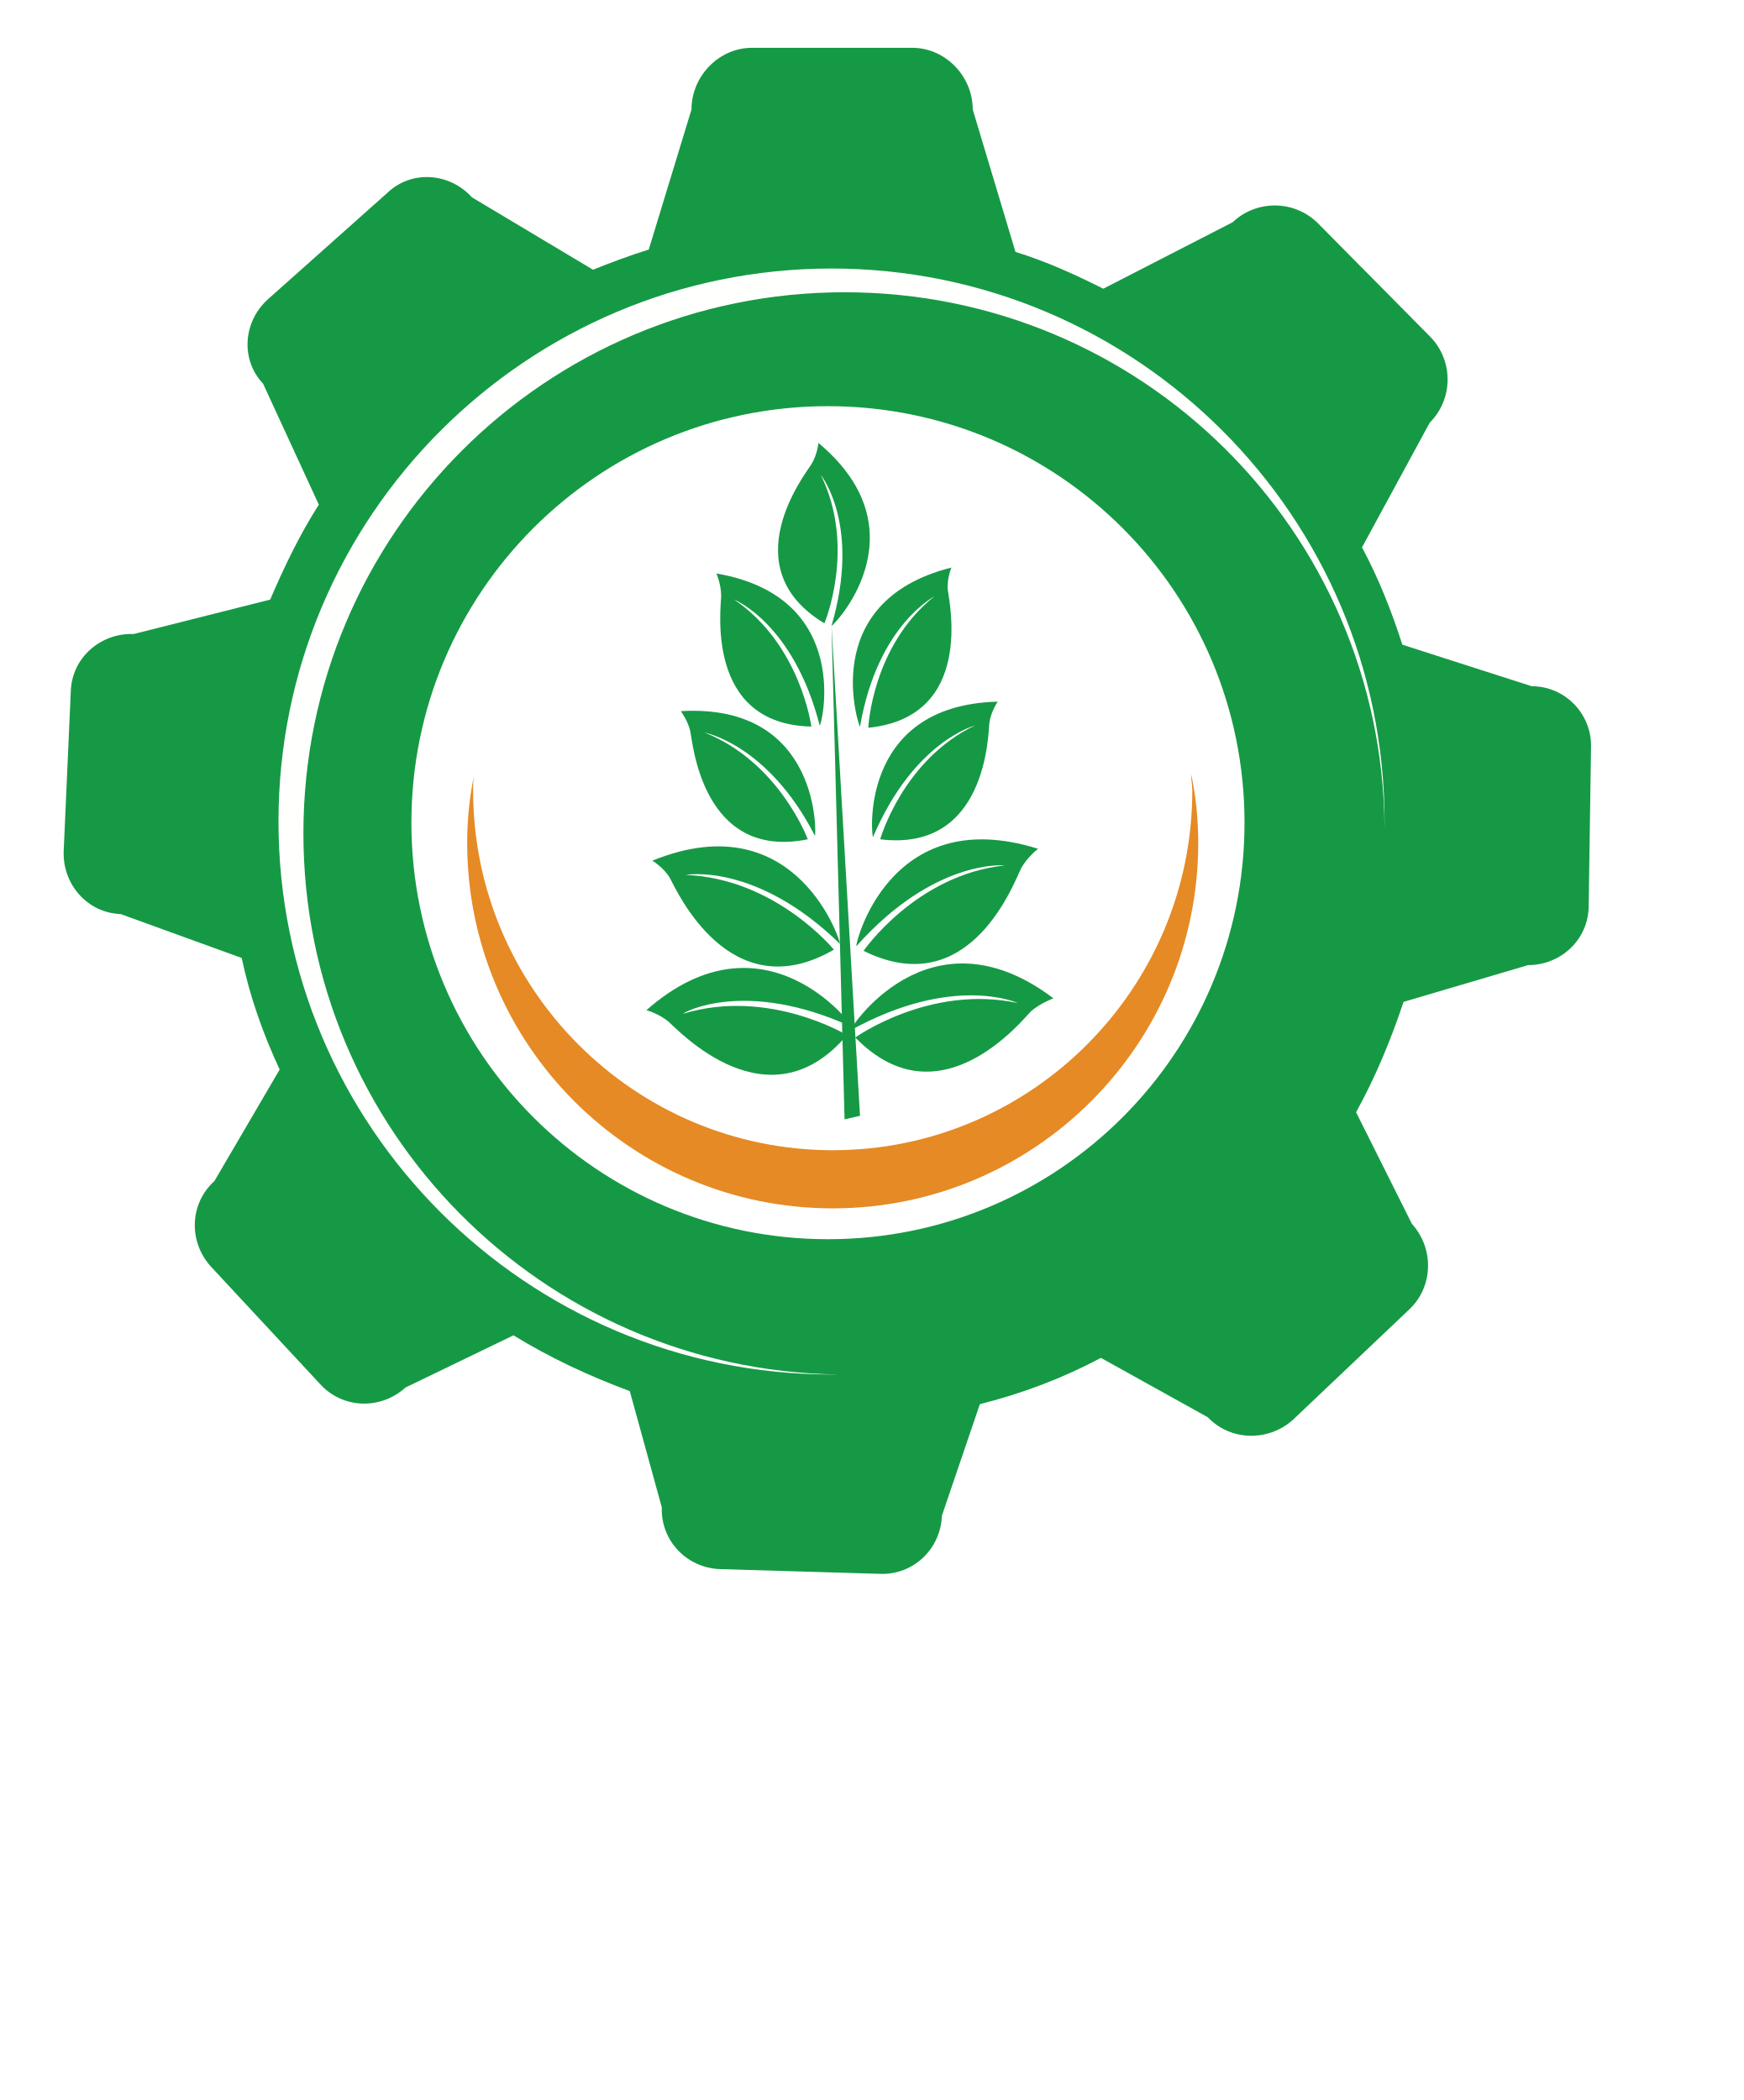
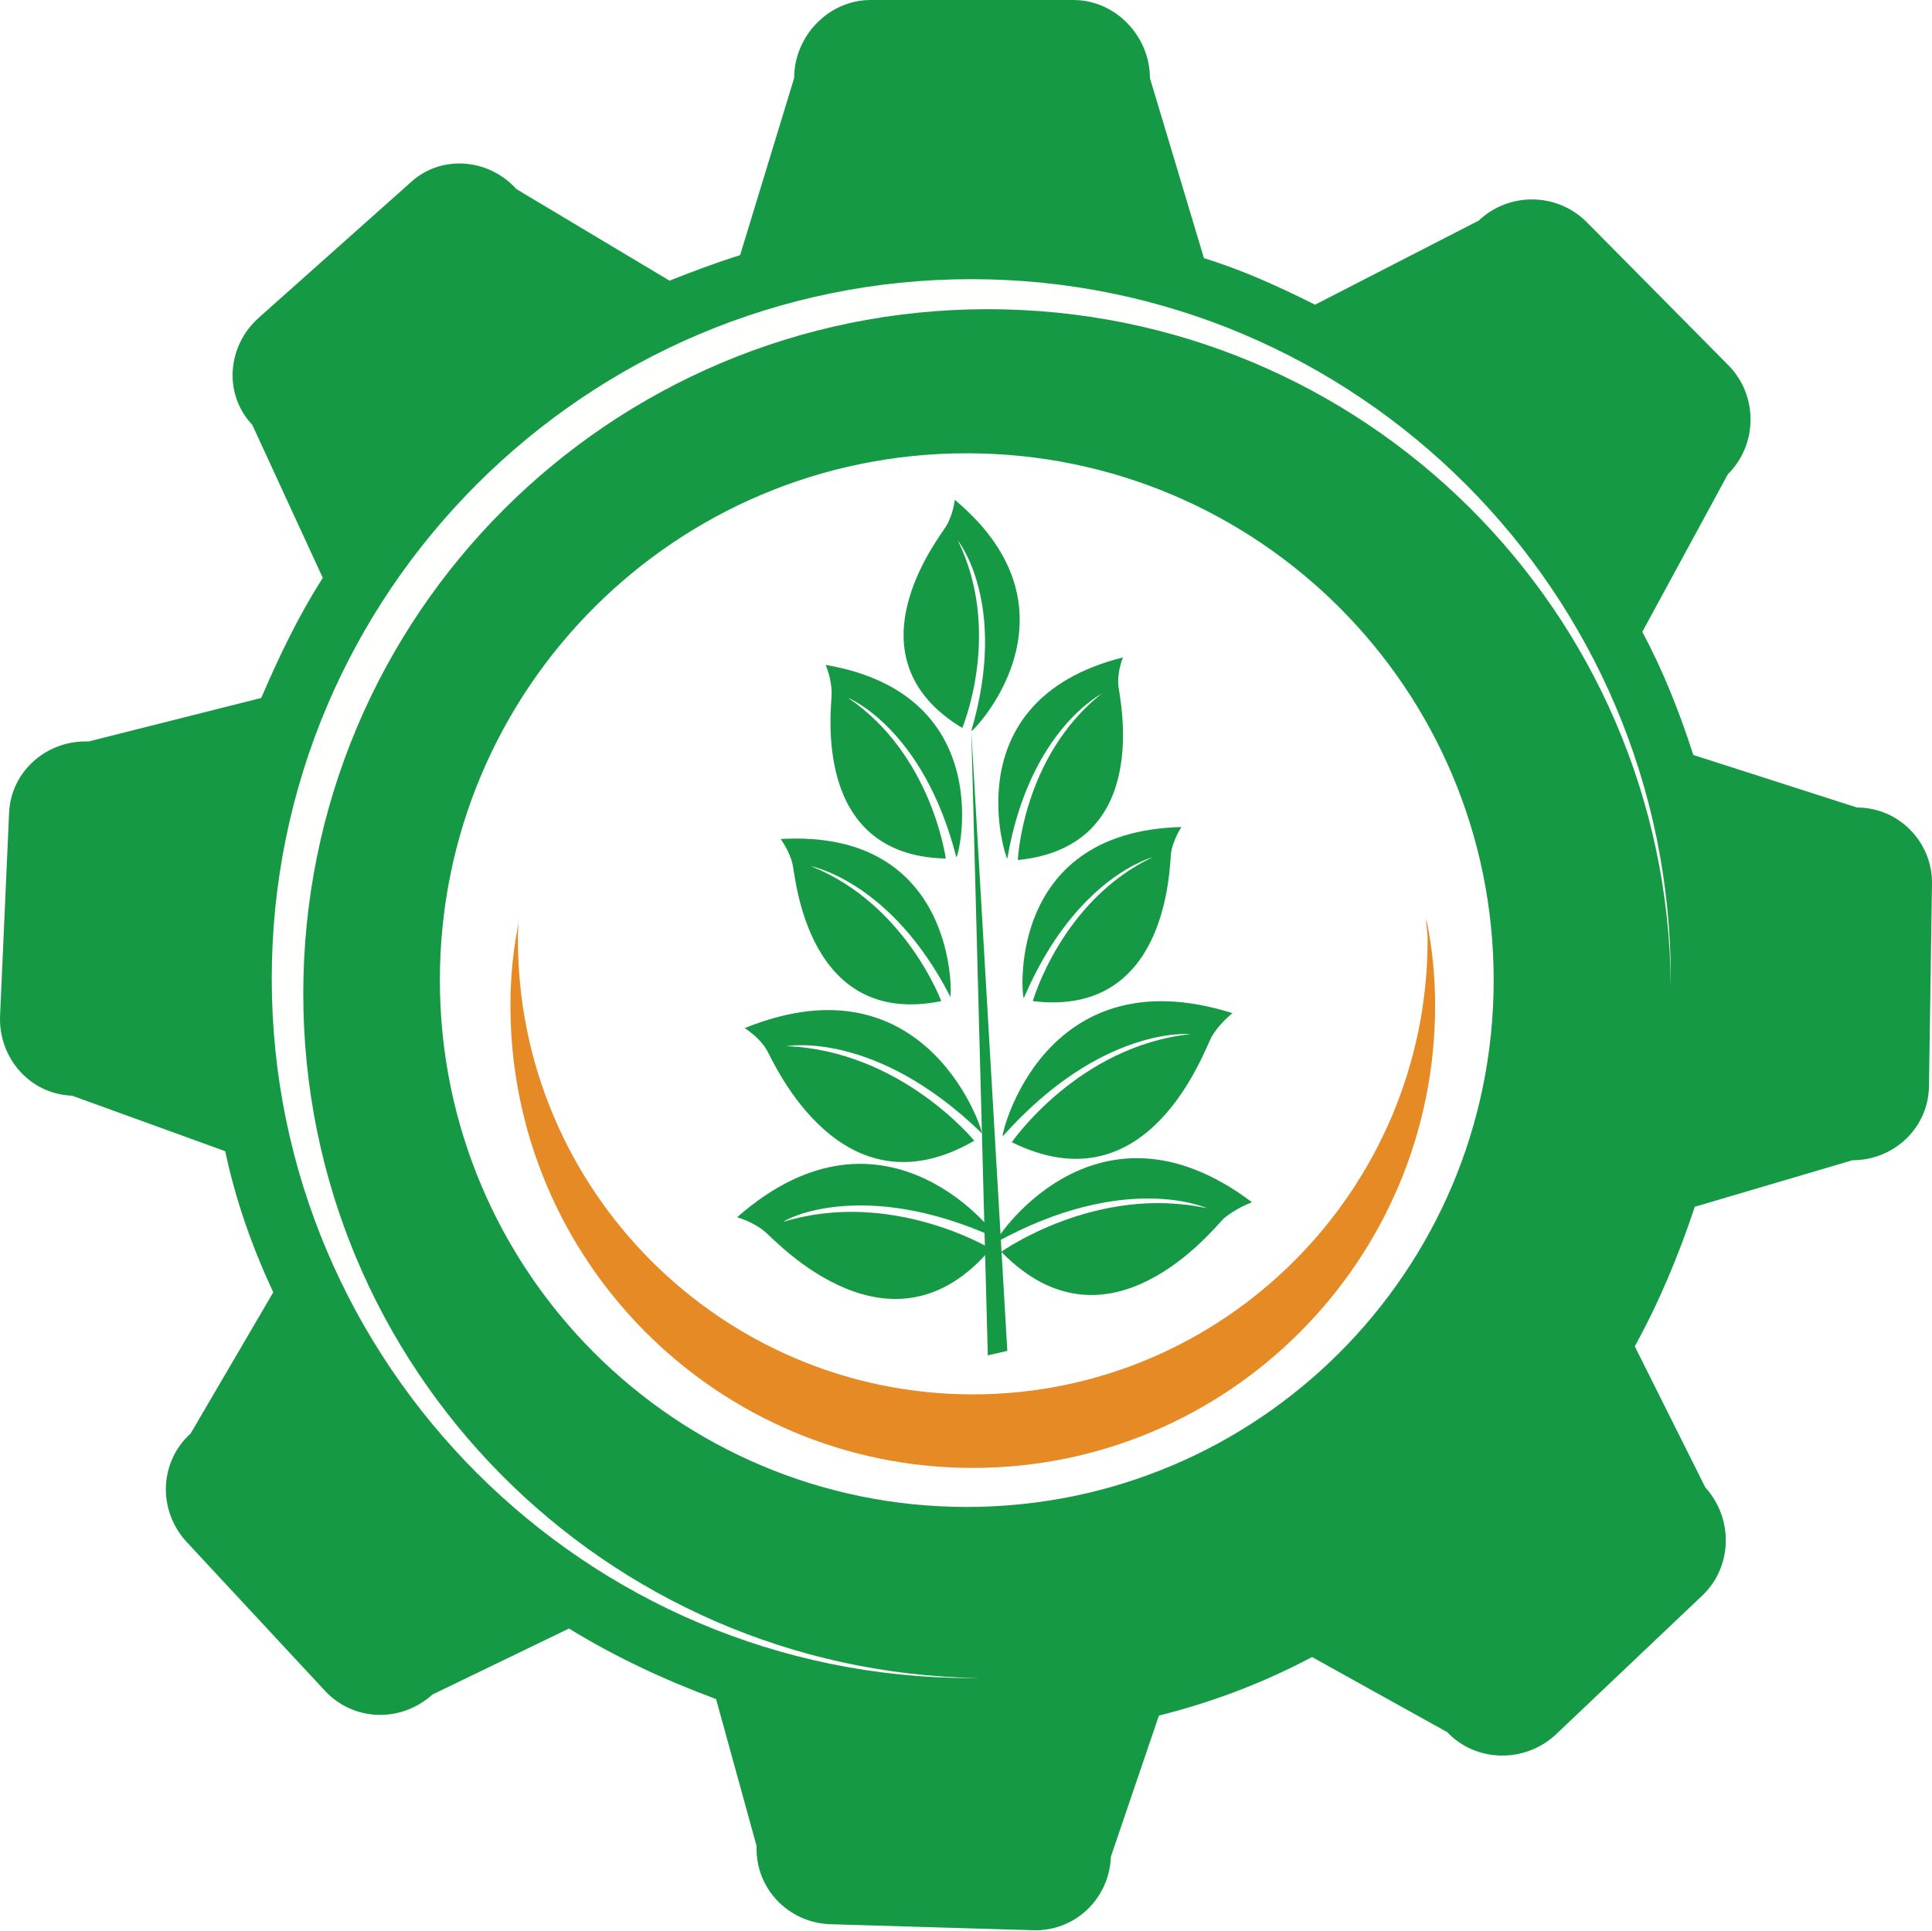
- <svg xmlns="http://www.w3.org/2000/svg" version="1.1" preserveAspectRatio="xMidYMid meet" viewBox="540 257 137 165" id="svg46">
+ <svg xmlns="http://www.w3.org/2000/svg" version="1.1" preserveAspectRatio="xMidYMid meet" viewBox="540 257 120 119.907" id="svg46" width="120" height="119.907">
  <defs id="defs50" />
-   <g data-item-type="image" data-item="Image" data-logo-item="" id="logo__item--logo_0" class="logo__item">
-     <g class="logo__item__inner" transform="translate(534.3741 250.5) scale(0.9323761 0.9323761) rotate(0 0 0)" id="g43">
+   <g data-item-type="image" data-item="Image" data-logo-item="" id="logo__item--logo_0" class="logo__item" transform="translate(-4.999996,-3.756137)">
+     <g class="logo__item__inner" transform="matrix(0.9323761,0,0,0.9323761,534.3741,250.5)" id="g43">
      <g id="g41">
        <g id="g11">
          <circle fill="none" cx="75.8" cy="76.3" r="35.1" data-part-id="logo__item--logo_0__0" id="circle7" />
-           <path fill="#169945" d="M135.1,64.8l-10.9-3.5c-0.9-2.8-2-5.6-3.4-8.2l5.7-10.5c2-2,2-5.2,0.1-7.2l-9.5-9.6c-2-2-5.2-2-7.2-0.1    L99,31.3c-2.4-1.2-4.8-2.3-7.4-3.1L88,16.2c0-2.8-2.3-5.2-5.1-5.2H69.4c-2.8,0-5.1,2.4-5.1,5.2l-3.6,11.8    c-1.6,0.5-3.2,1.1-4.7,1.7l-10.2-6.1c-1.9-2.1-5.1-2.3-7.1-0.4l-10.1,9c-2.1,1.9-2.3,5.1-0.4,7.1l4.7,10.2c-1.6,2.5-2.9,5.2-4.1,8    l-11.5,2.9c-2.8-0.1-5.2,2-5.3,4.8l-0.6,13.5c-0.1,2.8,2,5.2,4.8,5.3l10.2,3.7c0.7,3.3,1.8,6.4,3.2,9.4l-5.5,9.4    c-2.1,1.9-2.2,5.1-0.3,7.2l9.2,9.9c1.9,2.1,5.1,2.2,7.2,0.3l9.1-4.4c3.1,1.9,6.3,3.4,9.8,4.7l2.7,9.8c-0.1,2.8,2.1,5.1,4.9,5.2    l13.5,0.4c2.8,0.1,5.1-2.1,5.2-4.9l3.2-9.4c3.6-0.9,7-2.2,10.2-3.9l9,5c1.9,2,5.1,2.1,7.2,0.2l9.8-9.3c2-1.9,2.1-5.1,0.2-7.2    l-4.7-9.4c1.6-2.9,2.9-6,4-9.3l10.5-3.1c2.8,0,5.1-2.2,5.1-5l0.2-13.5C140.1,67.1,137.9,64.8,135.1,64.8z M75.8,111.4    c-19.4,0-35.1-15.7-35.1-35.1c0-19.4,15.7-35.1,35.1-35.1c19.4,0,35.1,15.7,35.1,35.1C110.9,95.7,95.2,111.4,75.8,111.4z" data-part-id="logo__item--logo_0__1" id="path9" />
+           <path fill="#169945" d="m 135.1,64.8 -10.9,-3.5 c -0.9,-2.8 -2,-5.6 -3.4,-8.2 l 5.7,-10.5 c 2,-2 2,-5.2 0.1,-7.2 l -9.5,-9.6 c -2,-2 -5.2,-2 -7.2,-0.1 L 99,31.3 C 96.6,30.1 94.2,29 91.6,28.2 L 88,16.2 C 88,13.4 85.7,11 82.9,11 H 69.4 c -2.8,0 -5.1,2.4 -5.1,5.2 L 60.7,28 c -1.6,0.5 -3.2,1.1 -4.7,1.7 L 45.8,23.6 c -1.9,-2.1 -5.1,-2.3 -7.1,-0.4 l -10.1,9 c -2.1,1.9 -2.3,5.1 -0.4,7.1 l 4.7,10.2 c -1.6,2.5 -2.9,5.2 -4.1,8 l -11.5,2.9 c -2.8,-0.1 -5.2,2 -5.3,4.8 l -0.6,13.5 c -0.1,2.8 2,5.2 4.8,5.3 l 10.2,3.7 c 0.7,3.3 1.8,6.4 3.2,9.4 l -5.5,9.4 c -2.1,1.9 -2.2,5.1 -0.3,7.2 l 9.2,9.9 c 1.9,2.1 5.1,2.2 7.2,0.3 l 9.1,-4.4 c 3.1,1.9 6.3,3.4 9.8,4.7 l 2.7,9.8 c -0.1,2.8 2.1,5.1 4.9,5.2 l 13.5,0.4 c 2.8,0.1 5.1,-2.1 5.2,-4.9 l 3.2,-9.4 c 3.6,-0.9 7,-2.2 10.2,-3.9 l 9,5 c 1.9,2 5.1,2.1 7.2,0.2 l 9.8,-9.3 c 2,-1.9 2.1,-5.1 0.2,-7.2 l -4.7,-9.4 c 1.6,-2.9 2.9,-6 4,-9.3 l 10.5,-3.1 c 2.8,0 5.1,-2.2 5.1,-5 l 0.2,-13.5 c 0,-2.7 -2.2,-5 -5,-5 z m -59.3,46.6 c -19.4,0 -35.1,-15.7 -35.1,-35.1 0,-19.4 15.7,-35.1 35.1,-35.1 19.4,0 35.1,15.7 35.1,35.1 0,19.4 -15.7,35.1 -35.1,35.1 z" data-part-id="logo__item--logo_0__1" id="path9" />
        </g>
-         <polygon fill="#169945" points="76.1,59.7 77.2,101.3 78.5,101" data-part-id="logo__item--logo_0__2" id="polygon13" />
+         <polygon fill="#169945" points="78.5,101 76.1,59.7 77.2,101.3 " data-part-id="logo__item--logo_0__2" id="polygon13" />
        <g id="g17">
-           <path fill="#E58A24" d="M106.4,72.2c0,0.5,0.1,0.9,0.1,1.4c0,16.7-13.6,30.3-30.3,30.3c-16.7,0-30.3-13.6-30.3-30.3    c0-0.5,0-0.9,0.1-1.4c-0.4,1.9-0.6,3.8-0.6,5.8c0,17,13.8,30.8,30.8,30.8c17,0,30.8-13.8,30.8-30.8C107,76,106.8,74,106.4,72.2z" data-part-id="logo__item--logo_0__3" id="path15" />
+           <path fill="#e58a24" d="m 106.4,72.2 c 0,0.5 0.1,0.9 0.1,1.4 0,16.7 -13.6,30.3 -30.3,30.3 -16.7,0 -30.3,-13.6 -30.3,-30.3 0,-0.5 0,-0.9 0.1,-1.4 -0.4,1.9 -0.6,3.8 -0.6,5.8 0,17 13.8,30.8 30.8,30.8 17,0 30.8,-13.8 30.8,-30.8 0,-2 -0.2,-4 -0.6,-5.8 z" data-part-id="logo__item--logo_0__3" id="path15" />
        </g>
-         <path fill="#169945" d="M75.1,68.1c0.1,0.3,3-10.8-8.7-12.8c0,0,0.4,0.9,0.4,1.9c0,0.9-1.4,10.8,7.6,11c0,0-0.9-6.9-6.5-10.7   C67.9,57.5,72.9,59.5,75.1,68.1z" data-part-id="logo__item--logo_0__4" id="path19" />
-         <path fill="#169945" d="M74.7,77.4c0.1,0.2,0.6-11.2-11.3-10.5c0,0,0.6,0.8,0.8,1.7c0.2,0.9,1,10.9,9.9,9.1c0,0-2.4-6.5-8.7-9   C65.3,68.7,70.7,69.6,74.7,77.4z" data-part-id="logo__item--logo_0__5" id="path21" />
-         <path fill="#169945" d="M76.8,86.5c0.2,0.2-3.5-12-15.8-7c0,0,1,0.6,1.5,1.5c0.5,0.9,5,11.1,13.8,6c0,0-4.9-6-12.5-6.3   C63.8,80.7,69.7,79.6,76.8,86.5z" data-part-id="logo__item--logo_0__6" id="path23" />
-         <path fill="#169945" d="M77.8,93.5c0.3,0.1-7.3-10.2-17.3-1.4c0,0,1.1,0.3,1.9,1c0.8,0.7,8.4,8.9,15,1.1c0,0-6.6-4-13.8-1.8   C63.6,92.3,68.8,89.4,77.8,93.5z" data-part-id="logo__item--logo_0__7" id="path25" />
-         <path fill="#169945" d="M78.5,68.2c0,0.3-3.8-10.5,7.7-13.4c0,0-0.4,1-0.3,1.9c0.1,0.9,2.3,10.7-6.7,11.6c0,0,0.3-6.9,5.6-11.1   C84.9,57.2,80,59.5,78.5,68.2z" data-part-id="logo__item--logo_0__8" id="path27" />
-         <path fill="#169945" d="M79.6,77.5c-0.1,0.3-1.4-11.1,10.5-11.4c0,0-0.6,0.9-0.7,1.8c-0.1,0.9-0.2,10.9-9.2,9.8c0,0,1.9-6.7,8-9.6   C88.3,68.1,83.1,69.3,79.6,77.5z" data-part-id="logo__item--logo_0__9" id="path29" />
-         <path fill="#169945" d="M78.2,86.7c-0.2,0.2,2.6-12.2,15.3-8.2c0,0-0.9,0.7-1.4,1.6c-0.5,0.9-4.2,11.5-13.3,7c0,0,4.4-6.4,11.9-7.2   C90.7,79.9,84.8,79.3,78.2,86.7z" data-part-id="logo__item--logo_0__10" id="path31" />
-         <path fill="#169945" d="M77.7,93.8c-0.3,0.2,6.5-10.7,17.1-2.7c0,0-1.1,0.4-1.9,1.1c-0.7,0.7-7.7,9.5-14.8,2.2   c0,0,6.3-4.5,13.7-2.9C91.8,91.5,86.4,89,77.7,93.8z" data-part-id="logo__item--logo_0__11" id="path33" />
-         <path fill="#169945" d="M76.1,59.7c-0.1,0.3,8-7.8-1.1-15.4c0,0-0.1,1-0.6,1.8c-0.5,0.8-6.7,8.7,1.1,13.4c0,0,2.7-6.4-0.3-12.5   C75.2,47,78.6,51.2,76.1,59.7z" data-part-id="logo__item--logo_0__12" id="path35" />
+         <path fill="#169945" d="m 75.1,68.1 c 0.1,0.3 3,-10.8 -8.7,-12.8 0,0 0.4,0.9 0.4,1.9 0,0.9 -1.4,10.8 7.6,11 0,0 -0.9,-6.9 -6.5,-10.7 0,0 5,2 7.2,10.6 z" data-part-id="logo__item--logo_0__4" id="path19" />
+         <path fill="#169945" d="m 74.7,77.4 c 0.1,0.2 0.6,-11.2 -11.3,-10.5 0,0 0.6,0.8 0.8,1.7 0.2,0.9 1,10.9 9.9,9.1 0,0 -2.4,-6.5 -8.7,-9 -0.1,0 5.3,0.9 9.3,8.7 z" data-part-id="logo__item--logo_0__5" id="path21" />
+         <path fill="#169945" d="m 76.8,86.5 c 0.2,0.2 -3.5,-12 -15.8,-7 0,0 1,0.6 1.5,1.5 0.5,0.9 5,11.1 13.8,6 0,0 -4.9,-6 -12.5,-6.3 0,0 5.9,-1.1 13,5.8 z" data-part-id="logo__item--logo_0__6" id="path23" />
+         <path fill="#169945" d="m 77.8,93.5 c 0.3,0.1 -7.3,-10.2 -17.3,-1.4 0,0 1.1,0.3 1.9,1 0.8,0.7 8.4,8.9 15,1.1 0,0 -6.6,-4 -13.8,-1.8 0,-0.1 5.2,-3 14.2,1.1 z" data-part-id="logo__item--logo_0__7" id="path25" />
+         <path fill="#169945" d="m 78.5,68.2 c 0,0.3 -3.8,-10.5 7.7,-13.4 0,0 -0.4,1 -0.3,1.9 0.1,0.9 2.3,10.7 -6.7,11.6 0,0 0.3,-6.9 5.6,-11.1 0.1,0 -4.8,2.3 -6.3,11 z" data-part-id="logo__item--logo_0__8" id="path27" />
+         <path fill="#169945" d="m 79.6,77.5 c -0.1,0.3 -1.4,-11.1 10.5,-11.4 0,0 -0.6,0.9 -0.7,1.8 -0.1,0.9 -0.2,10.9 -9.2,9.8 0,0 1.9,-6.7 8,-9.6 0.1,0 -5.1,1.2 -8.6,9.4 z" data-part-id="logo__item--logo_0__9" id="path29" />
+         <path fill="#169945" d="m 78.2,86.7 c -0.2,0.2 2.6,-12.2 15.3,-8.2 0,0 -0.9,0.7 -1.4,1.6 -0.5,0.9 -4.2,11.5 -13.3,7 0,0 4.4,-6.4 11.9,-7.2 0,0 -5.9,-0.6 -12.5,6.8 z" data-part-id="logo__item--logo_0__10" id="path31" />
+         <path fill="#169945" d="m 77.7,93.8 c -0.3,0.2 6.5,-10.7 17.1,-2.7 0,0 -1.1,0.4 -1.9,1.1 -0.7,0.7 -7.7,9.5 -14.8,2.2 0,0 6.3,-4.5 13.7,-2.9 0,0 -5.4,-2.5 -14.1,2.3 z" data-part-id="logo__item--logo_0__11" id="path33" />
+         <path fill="#169945" d="M 76.1,59.7 C 76,60 84.1,51.9 75,44.3 c 0,0 -0.1,1 -0.6,1.8 -0.5,0.8 -6.7,8.7 1.1,13.4 0,0 2.7,-6.4 -0.3,-12.5 0,0 3.4,4.2 0.9,12.7 z" data-part-id="logo__item--logo_0__12" id="path35" />
        <g id="g39">
-           <path fill="#FFFFFE" d="M31.6,77.2C31.6,52,52,31.6,77.2,31.6c25,0,45.3,20.1,45.5,45.1c0-0.2,0-0.3,0-0.5    c0-25.7-20.9-46.6-46.6-46.6c-25.7,0-46.6,20.9-46.6,46.6c0,25.7,20.9,46.6,46.6,46.6c0.2,0,0.3,0,0.5,0    C51.7,122.4,31.6,102.2,31.6,77.2z" data-part-id="logo__item--logo_0__13" id="path37" />
+           <path fill="#fffffe" d="M 31.6,77.2 C 31.6,52 52,31.6 77.2,31.6 c 25,0 45.3,20.1 45.5,45.1 0,-0.2 0,-0.3 0,-0.5 0,-25.7 -20.9,-46.6 -46.6,-46.6 -25.7,0 -46.6,20.9 -46.6,46.6 0,25.7 20.9,46.6 46.6,46.6 0.2,0 0.3,0 0.5,0 -24.9,-0.4 -45,-20.6 -45,-45.6 z" data-part-id="logo__item--logo_0__13" id="path37" />
        </g>
      </g>
    </g>
  </g>
</svg>
